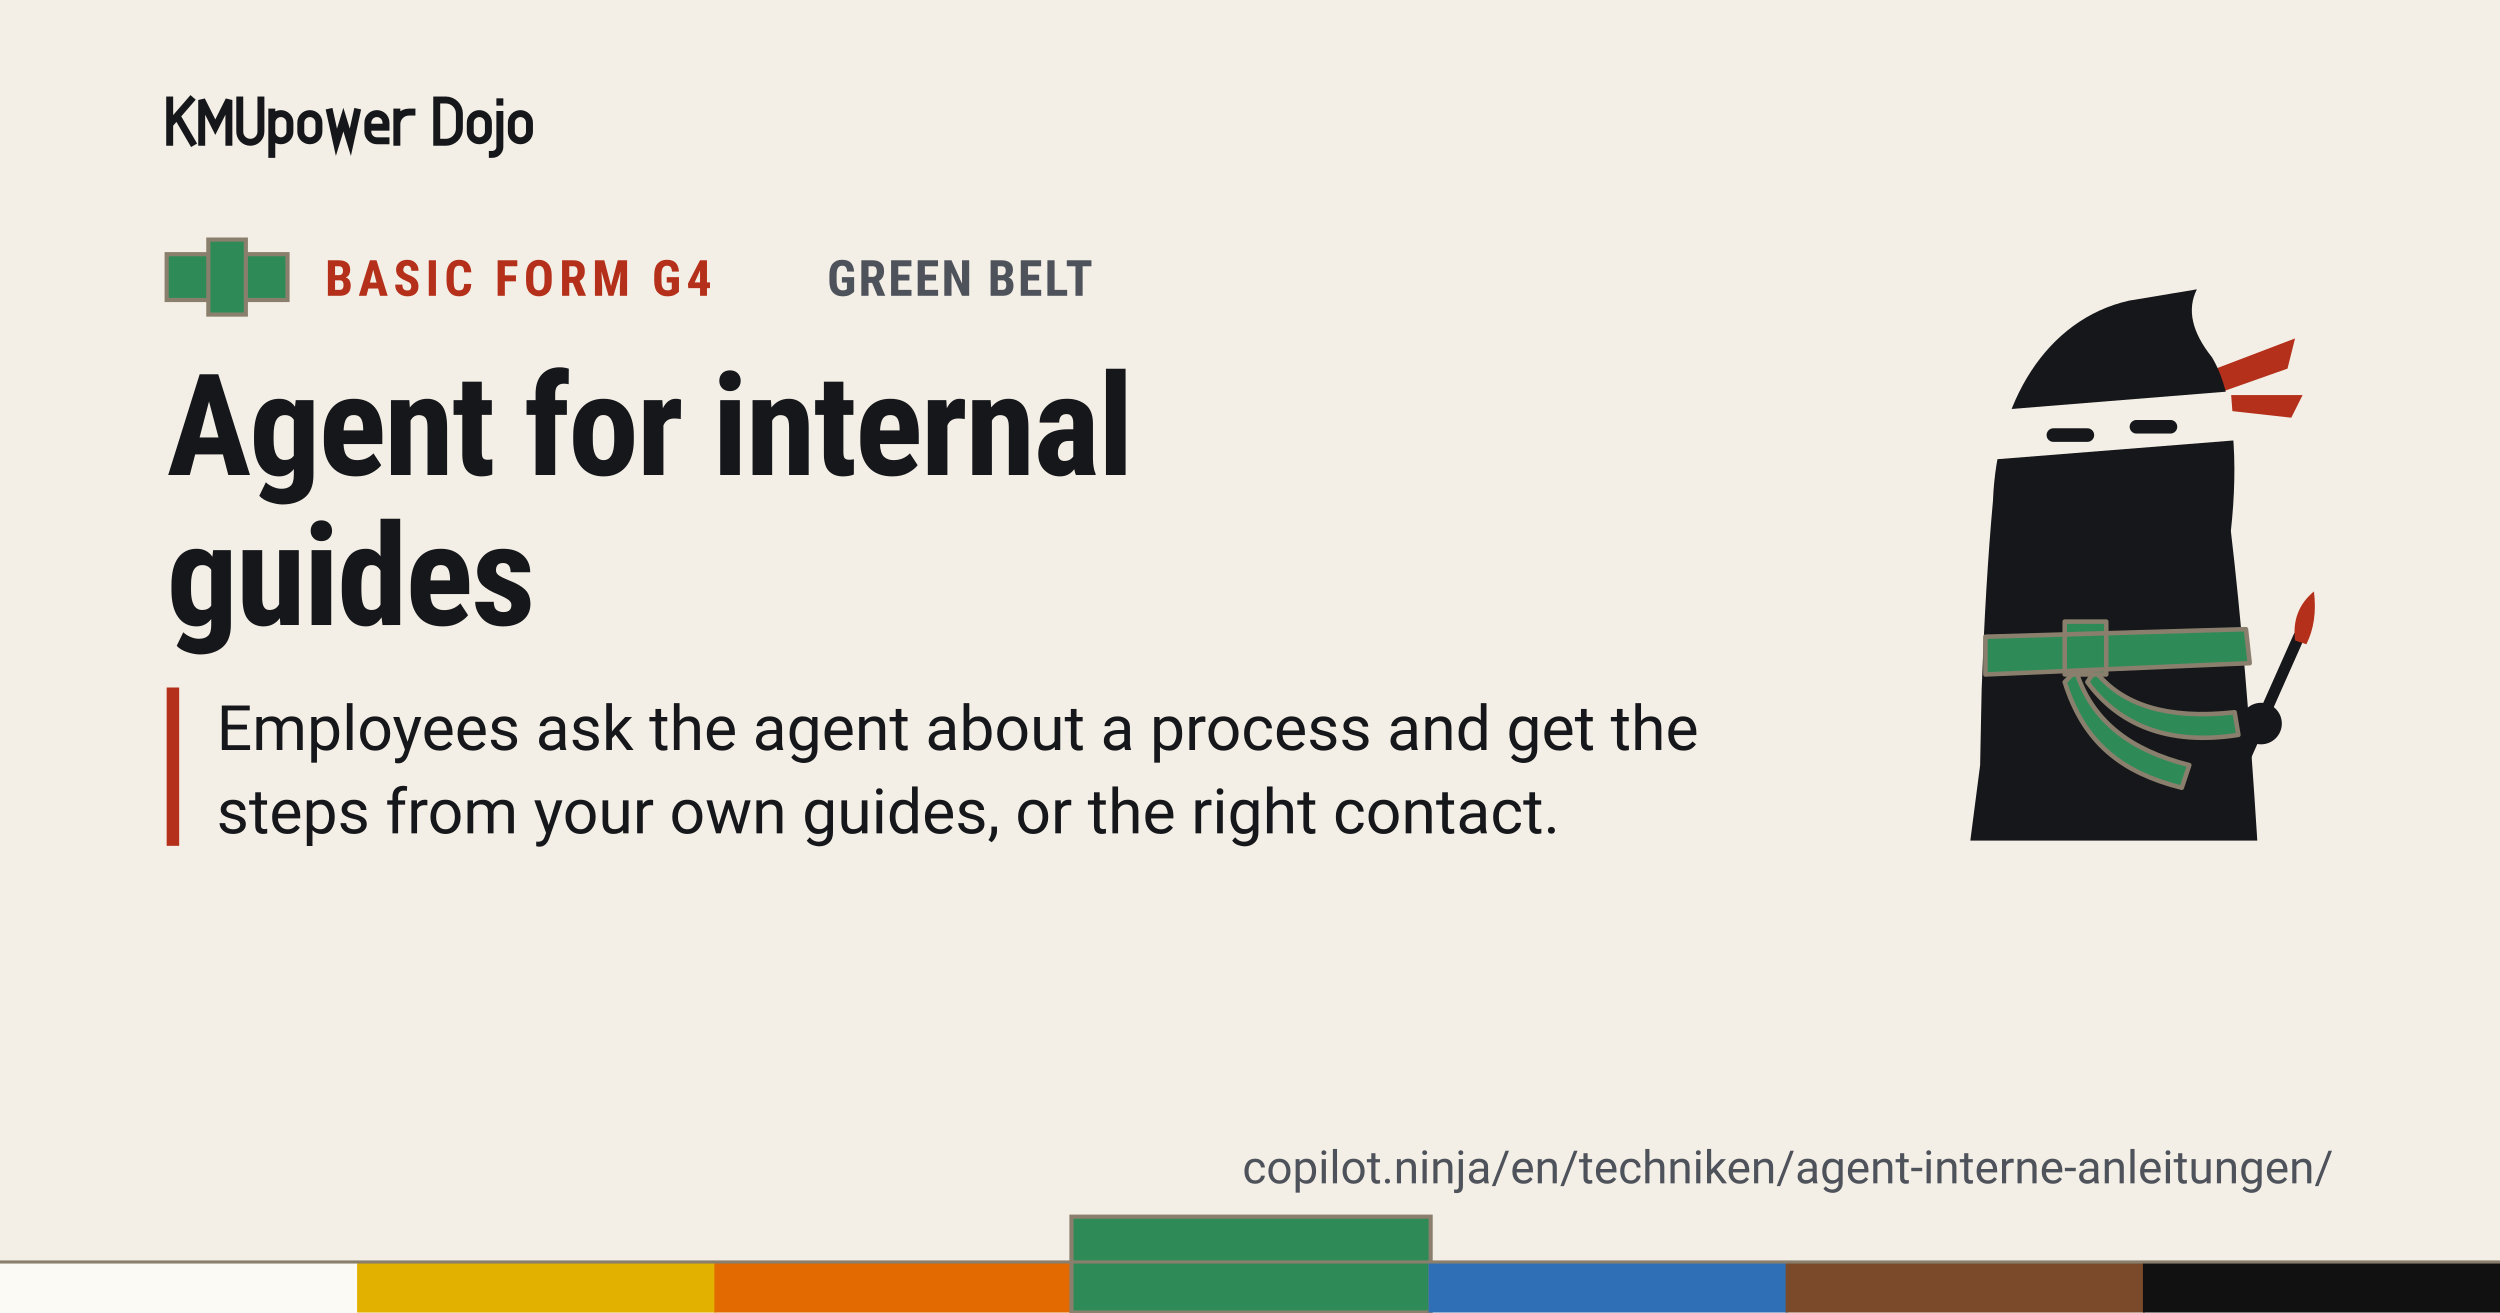
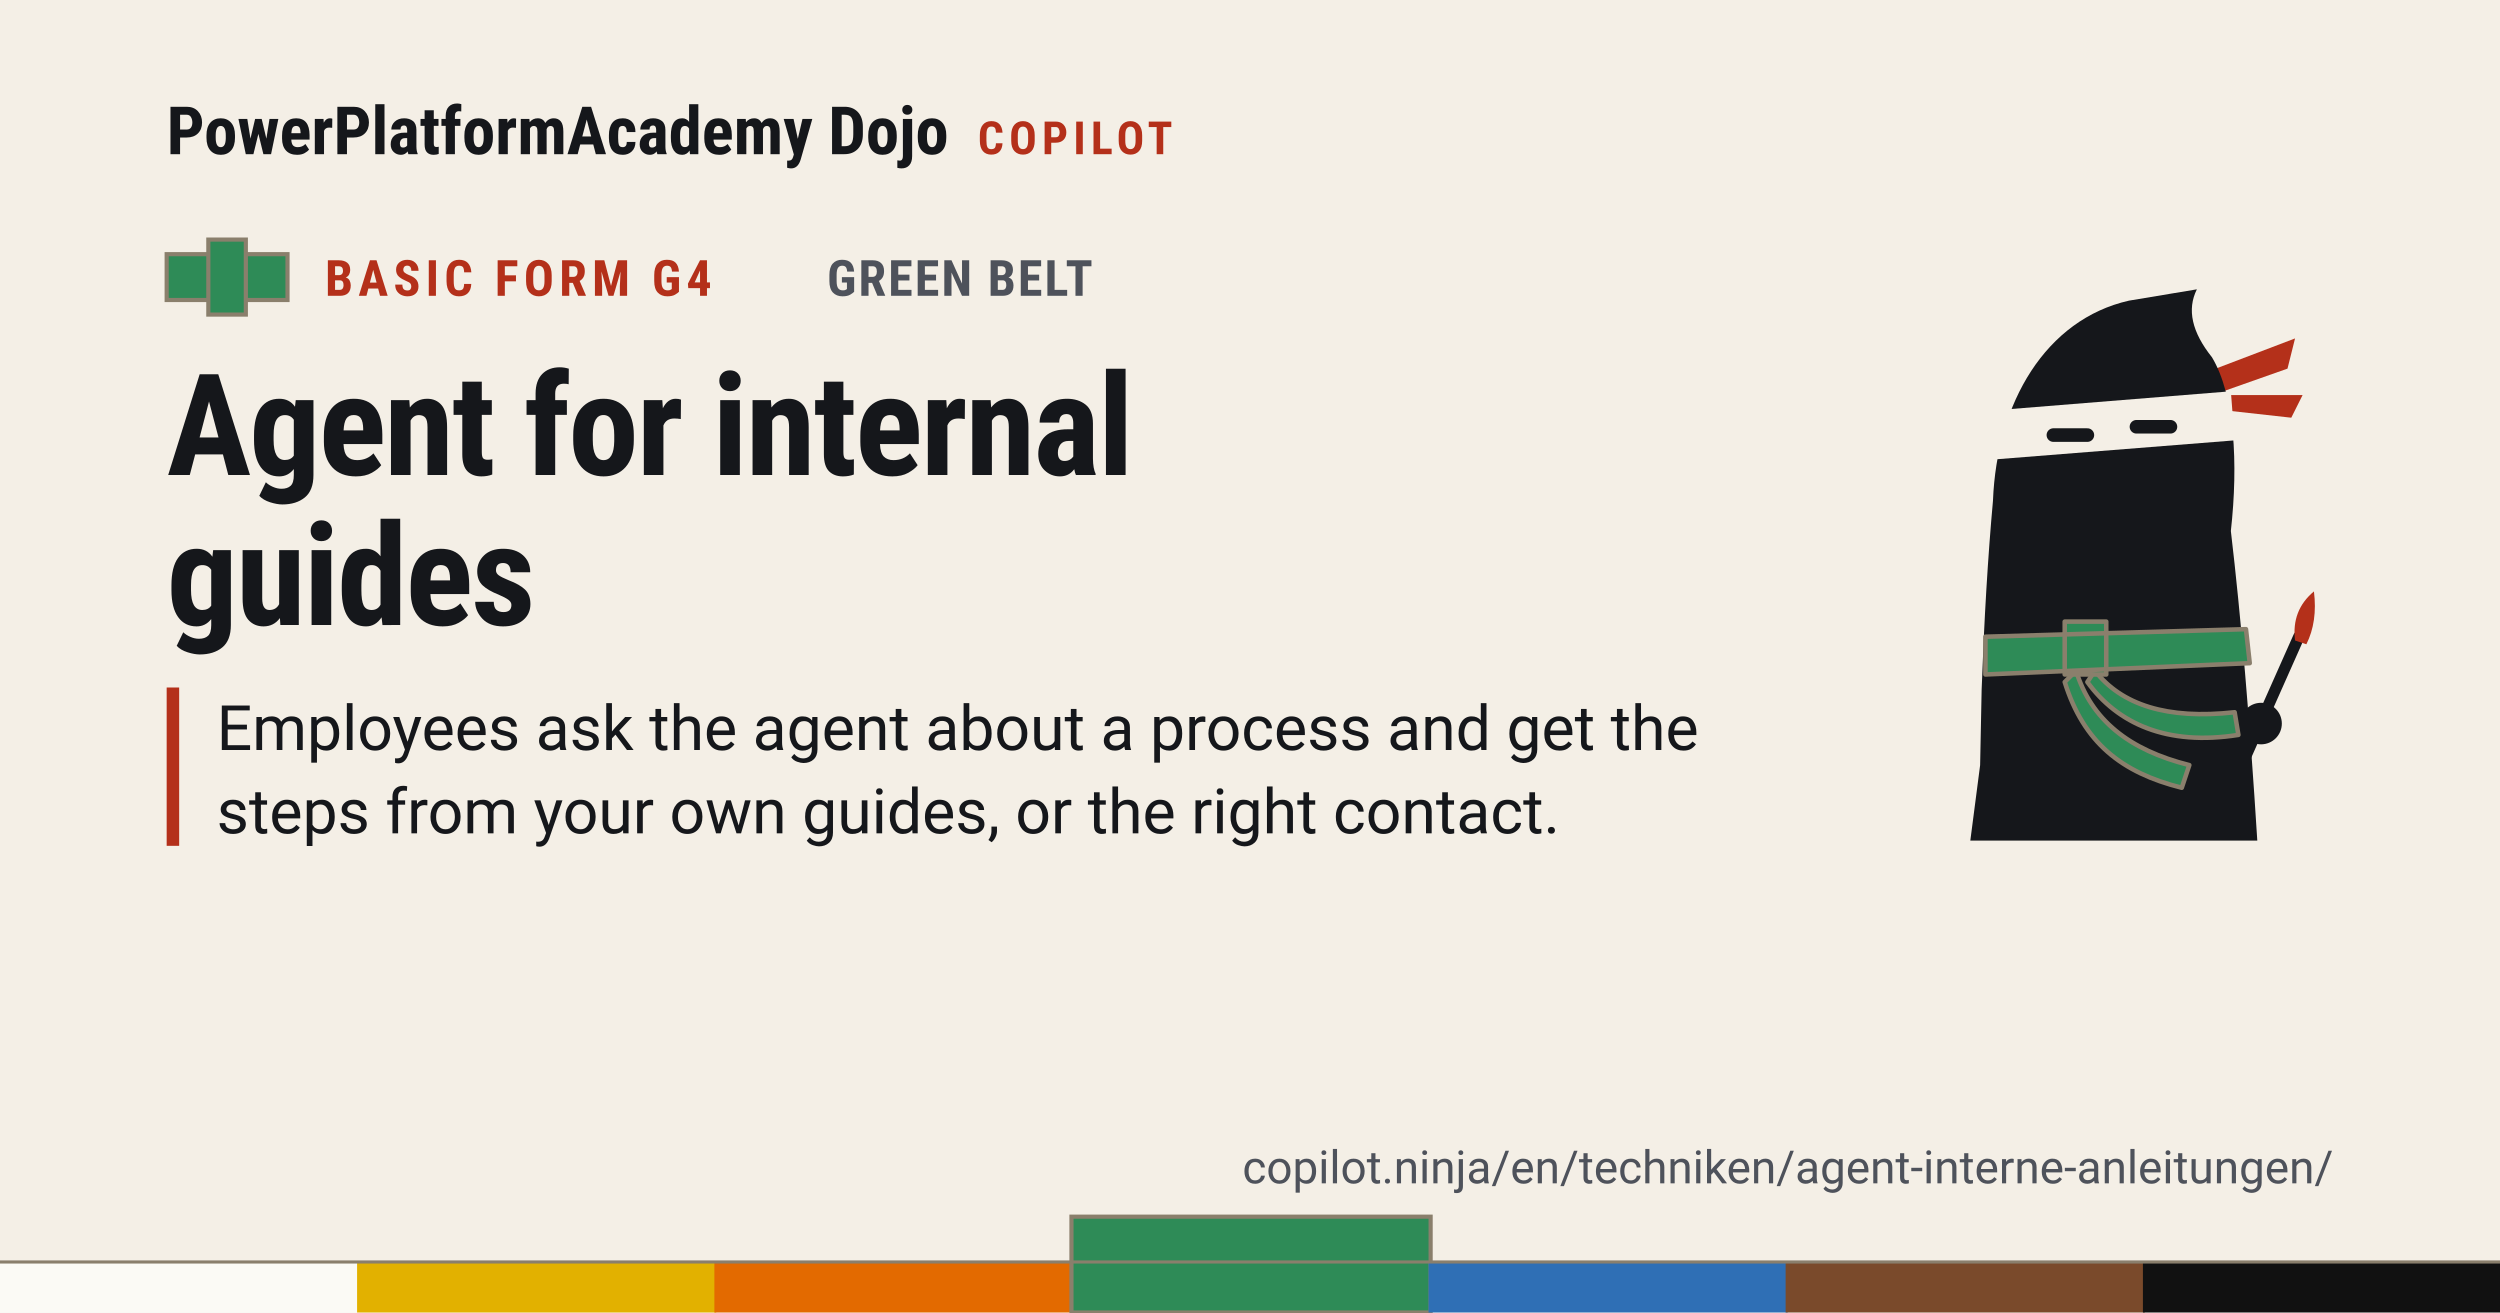
<svg xmlns="http://www.w3.org/2000/svg" width="1200" height="630" viewBox="0 0 1200 630" role="img" aria-label="Basic form: Agent for internal guides. Employees ask the agent about a process and get the steps from your own guides, or the right contact.">
  <rect width="1200" height="630" fill="#F4EFE6" />
-   <g transform="translate(80 48) scale(1.45)" fill="none" stroke="#15171B" stroke-width="2.3" stroke-linecap="square">
-     <path d="M1 0V14M8 0L1.5 7.5M3.6 5.6L8.5 14M11.6 14V0L16.1 9L20.6 0V14M24.2 0V10.5A3.5 3.5 0 0 0 31.2 10.5V0M34.8 18V4M34.8 7.5A3 3 0 0 1 40.8 7.5V10.5A3 3 0 0 1 34.8 10.5M44.4 7.5A3 3 0 0 1 50.4 7.5V10.5A3 3 0 0 1 44.4 10.5ZM54 4L56.2 14L58.5 6.5L60.8 14L63 4M66.8 9H72.6V7.5A3 3 0 0 0 66.6 7.5V10.5A3 3 0 0 0 69.6 13.5H72.6M76.2 14V4M76.2 8A4 4 0 0 1 80.2 4H81.2M89.4 0H92.4A4.5 4.5 0 0 1 96.9 4.5V9.5A4.5 4.5 0 0 1 92.4 14H89.4ZM100.5 7.5A3 3 0 0 1 106.5 7.5V10.5A3 3 0 0 1 100.5 10.5ZM110.3 4.8V15.5A2.5 2.5 0 0 1 107.8 18M110.3 0.6V0.7M114.1 7.5A3 3 0 0 1 120.1 7.5V10.5A3 3 0 0 1 114.1 10.5Z" />
-   </g>
+   <text x="80" y="74" font-family="Bahnschrift, 'Avenir Next Condensed', 'Roboto Condensed', 'Arial Narrow', sans-serif" font-stretch="condensed" font-weight="600" font-size="32" fill="#15171B">PowerPlatformAcademy Dojo<tspan font-weight="700" font-size="22" letter-spacing="2.5" fill="#B4301A" dx="14">COPILOT</tspan>
+   </text>
  <rect x="80" y="122" width="58" height="22" fill="#2E8B57" stroke="#8A7F6C" stroke-width="2" />
  <rect x="100" y="115" width="18" height="36" fill="#2E8B57" stroke="#8A7F6C" stroke-width="2" />
  <text x="156" y="142" font-family="Bahnschrift, 'Avenir Next Condensed', 'Roboto Condensed', 'Arial Narrow', sans-serif" font-weight="700" font-size="24" letter-spacing="2.5" fill="#B4301A">BASIC FORM G4</text>
  <text x="397" y="142" font-family="Bahnschrift, 'Avenir Next Condensed', 'Roboto Condensed', 'Arial Narrow', sans-serif" font-weight="600" font-size="24" letter-spacing="1" fill="#4E525B">GREEN BELT</text>
  <text x="80" y="228" font-size="68" font-family="Bahnschrift, 'Avenir Next Condensed', 'Roboto Condensed', 'Arial Narrow', sans-serif" font-weight="700" fill="#15171B" letter-spacing="-1">Agent for internal</text>
  <text x="80" y="300" font-size="68" font-family="Bahnschrift, 'Avenir Next Condensed', 'Roboto Condensed', 'Arial Narrow', sans-serif" font-weight="700" fill="#15171B" letter-spacing="-1">guides</text>
  <rect x="80" y="330" width="6" height="76" fill="#B4301A" />
  <text x="104" y="360" font-size="30" font-family="'Segoe UI', system-ui, -apple-system, Roboto, Arial, sans-serif" fill="#15171B">Employees ask the agent about a process and get the</text>
  <text x="104" y="400" font-size="30" font-family="'Segoe UI', system-ui, -apple-system, Roboto, Arial, sans-serif" fill="#15171B">steps from your own guides, or the right contact.</text>
  <svg x="902" y="128" width="218" height="290" viewBox="0 0 120 160">
    <style>.t-koerper{fill:#15171B}.t-gesicht{fill:#F4EFE6}.t-augen{fill:none;stroke:#15171B;stroke-width:3.6;stroke-linecap:round}.t-band,.t-pinsel-spitze{fill:#B4301A}.t-guertel,.t-guertel-enden{fill:#2E8B57;stroke:#8A7F6C;stroke-width:1.2;stroke-linejoin:round}.t-pinsel-stiel{fill:none;stroke:#15171B;stroke-width:3;stroke-linecap:round}.t-hand{fill:#15171B}.t-rolle,.t-strich{display:none}</style>
    <g class="t-figur">
      <path class="t-band" d="M89 27l21-8-2 8-17 6zM90 34h22l-3 6-18-2z" />
      <path class="t-koerper" d="M24 152l2.6-20 .4-20q1-28 3-50c1-26 14-48 36-53l18-3q-4 8 4 18c6 10 7 28 5 46q4 34 7 82z" />
      <path class="t-gesicht" d="M31 38l62-5 1 13-63 5z" />
      <path class="t-augen" d="M46 44.6h9M68 42.4h9" />
      <g class="t-rolle">
        <path class="t-rolle-blatt" d="M30 114h60v18H30z" />
        <path class="t-rolle-zeilen" d="M38 120h40M38 126h28" />
        <path class="t-rolle-enden" d="M25 111h6v24h-6zM89 111h6v24h-6z" />
      </g>
      <path class="t-guertel-enden" d="M52 107c4 13 14 21 30 25l-2 6c-16-4-26-12-31-28zM57 107c7 9 19 13 37 11l1 6c-19 3-32-3-40-14z" />
      <path class="t-guertel" d="M28 98l69-2 1 9-70 3zM49 94h11v14H49z" />
      <g class="t-pinsel">
        <path class="t-pinsel-stiel" d="M95 134l16-36" />
        <path class="t-pinsel-spitze" d="M110 99q-1-8 5-13 1 8-2 14z" />
        <circle class="t-hand" cx="101" cy="121" r="5.5" />
      </g>
      <path class="t-strich" pathLength="1" d="M24 152l2.6-20 .4-20q1-28 3-50c1-26 14-48 36-53l18-3q-4 8 4 18c6 10 7 28 5 46q4 34 7 82z" />
    </g>
  </svg>
  <text x="1120" y="568" text-anchor="end" font-family="'Segoe UI', system-ui, -apple-system, Roboto, Arial, sans-serif" font-size="22" fill="#4E525B">copilot.ninja/en/techniken/agent-interne-anleitungen/</text>
  <rect x="0.0" y="606" width="172.4" height="24" fill="#FBFAF5" />
  <rect x="171.4" y="606" width="172.4" height="24" fill="#E2B100" />
  <rect x="342.9" y="606" width="172.4" height="24" fill="#E36A00" />
  <rect x="514.3" y="584" width="172.4" height="46" fill="#2E8B57" stroke="#8A7F6C" stroke-width="2" />
  <rect x="685.7" y="606" width="172.4" height="24" fill="#2F6FB5" />
  <rect x="857.1" y="606" width="172.4" height="24" fill="#7A4A2B" />
  <rect x="1028.6" y="606" width="172.4" height="24" fill="#111111" />
  <rect x="0" y="605" width="1200" height="1.5" fill="#8A7F6C" />
</svg>
